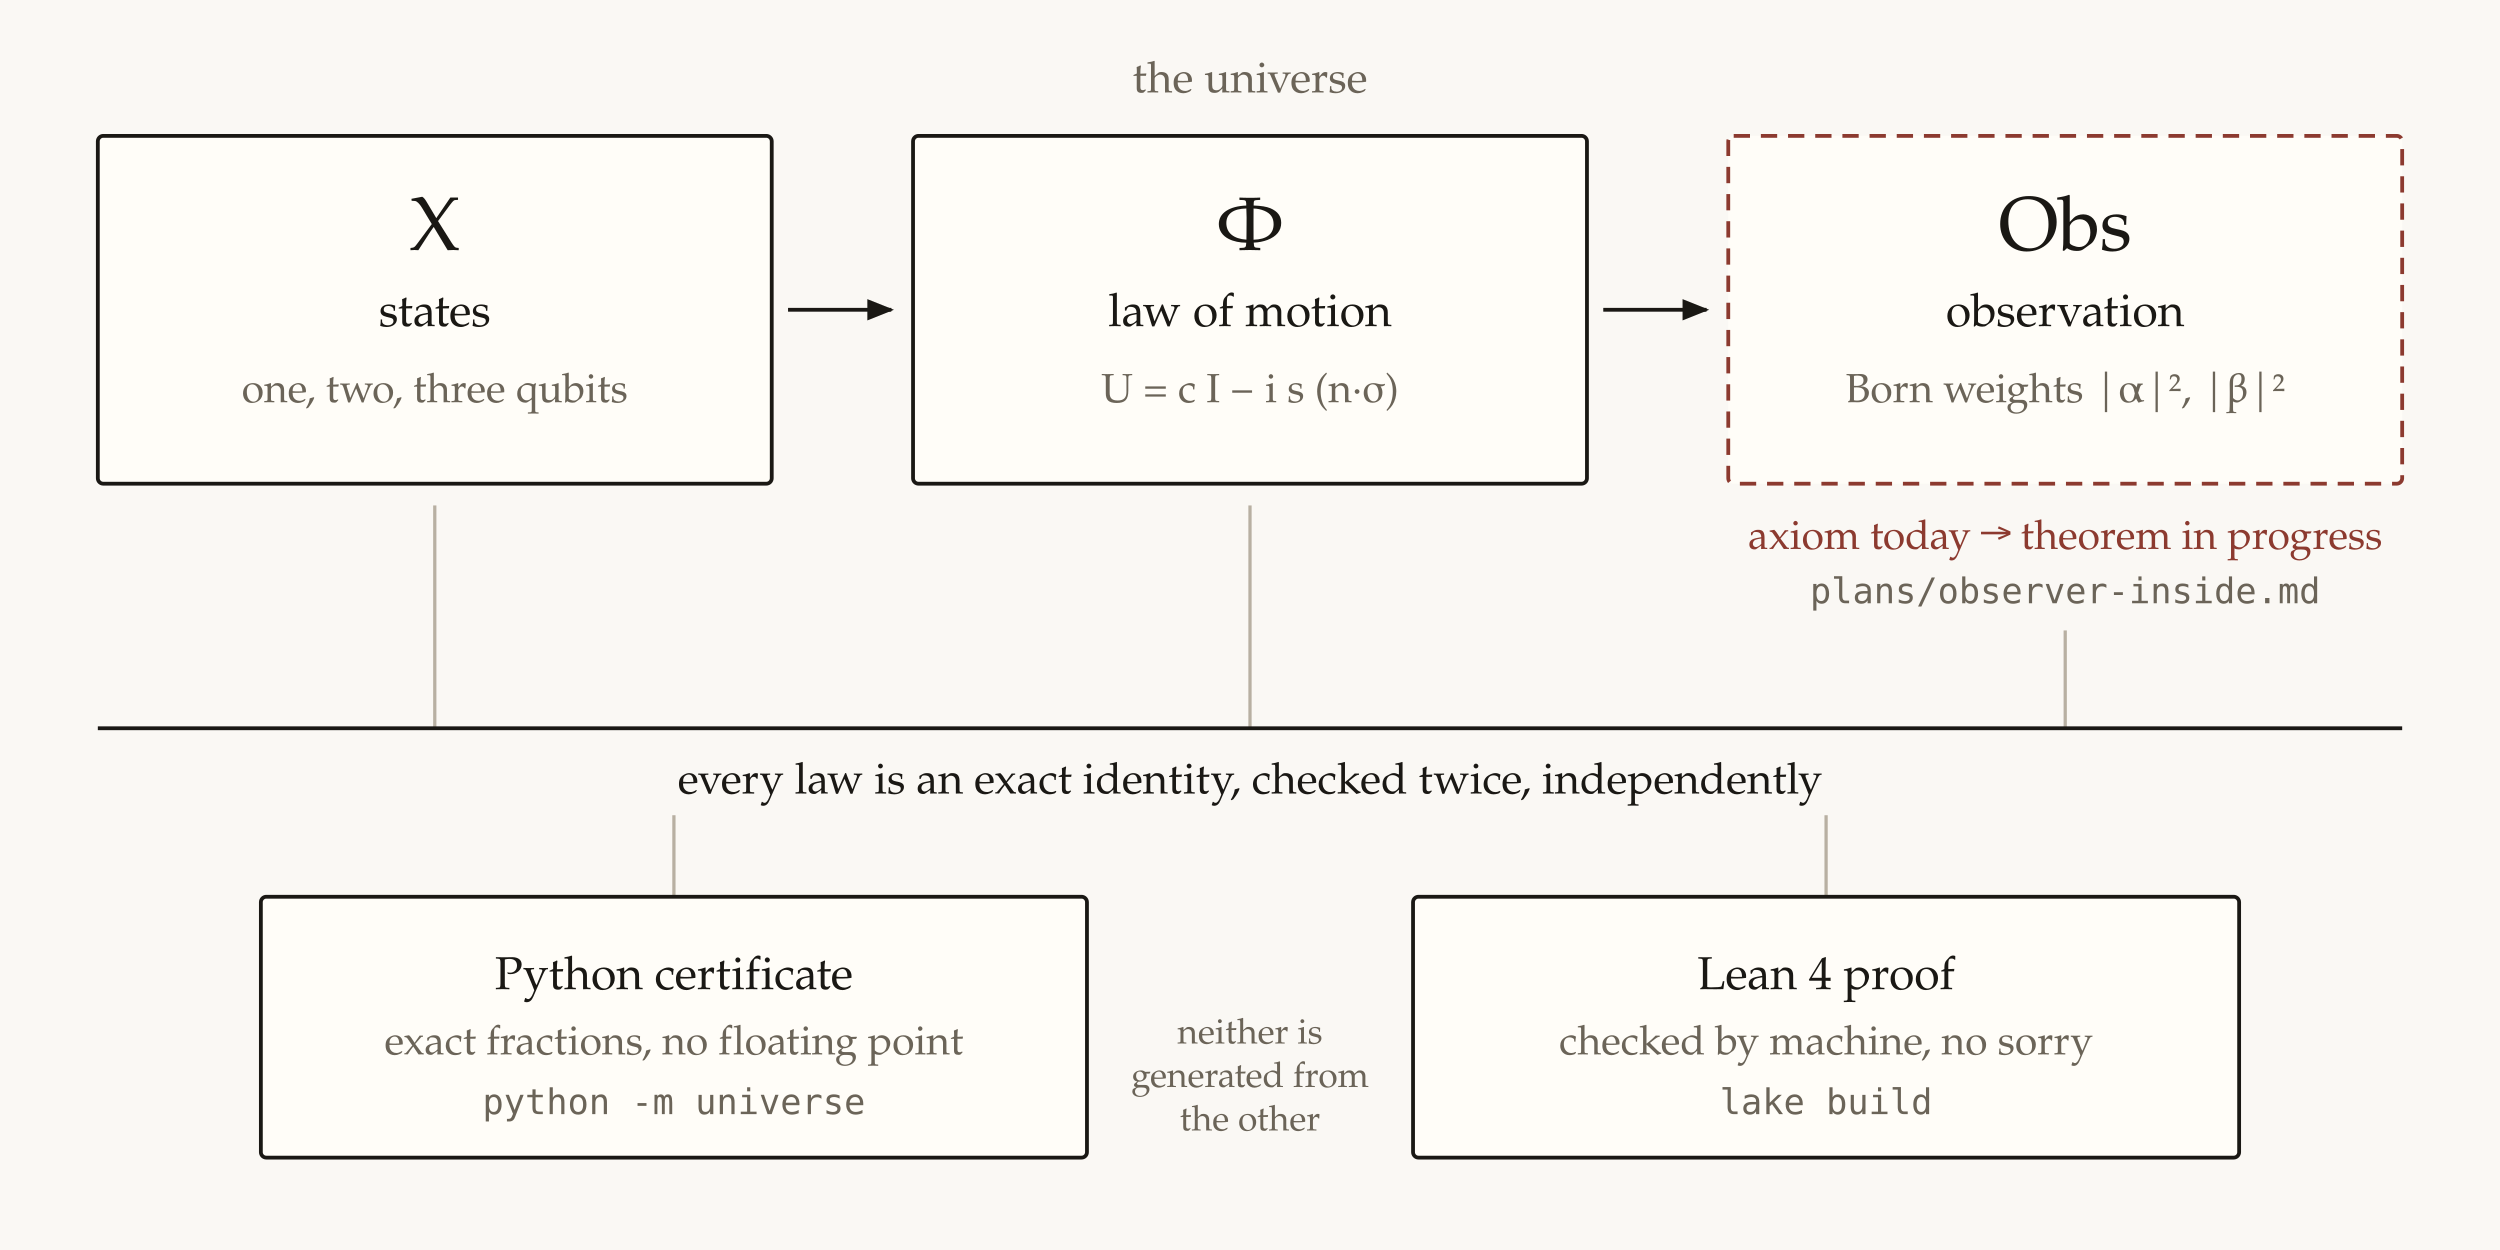
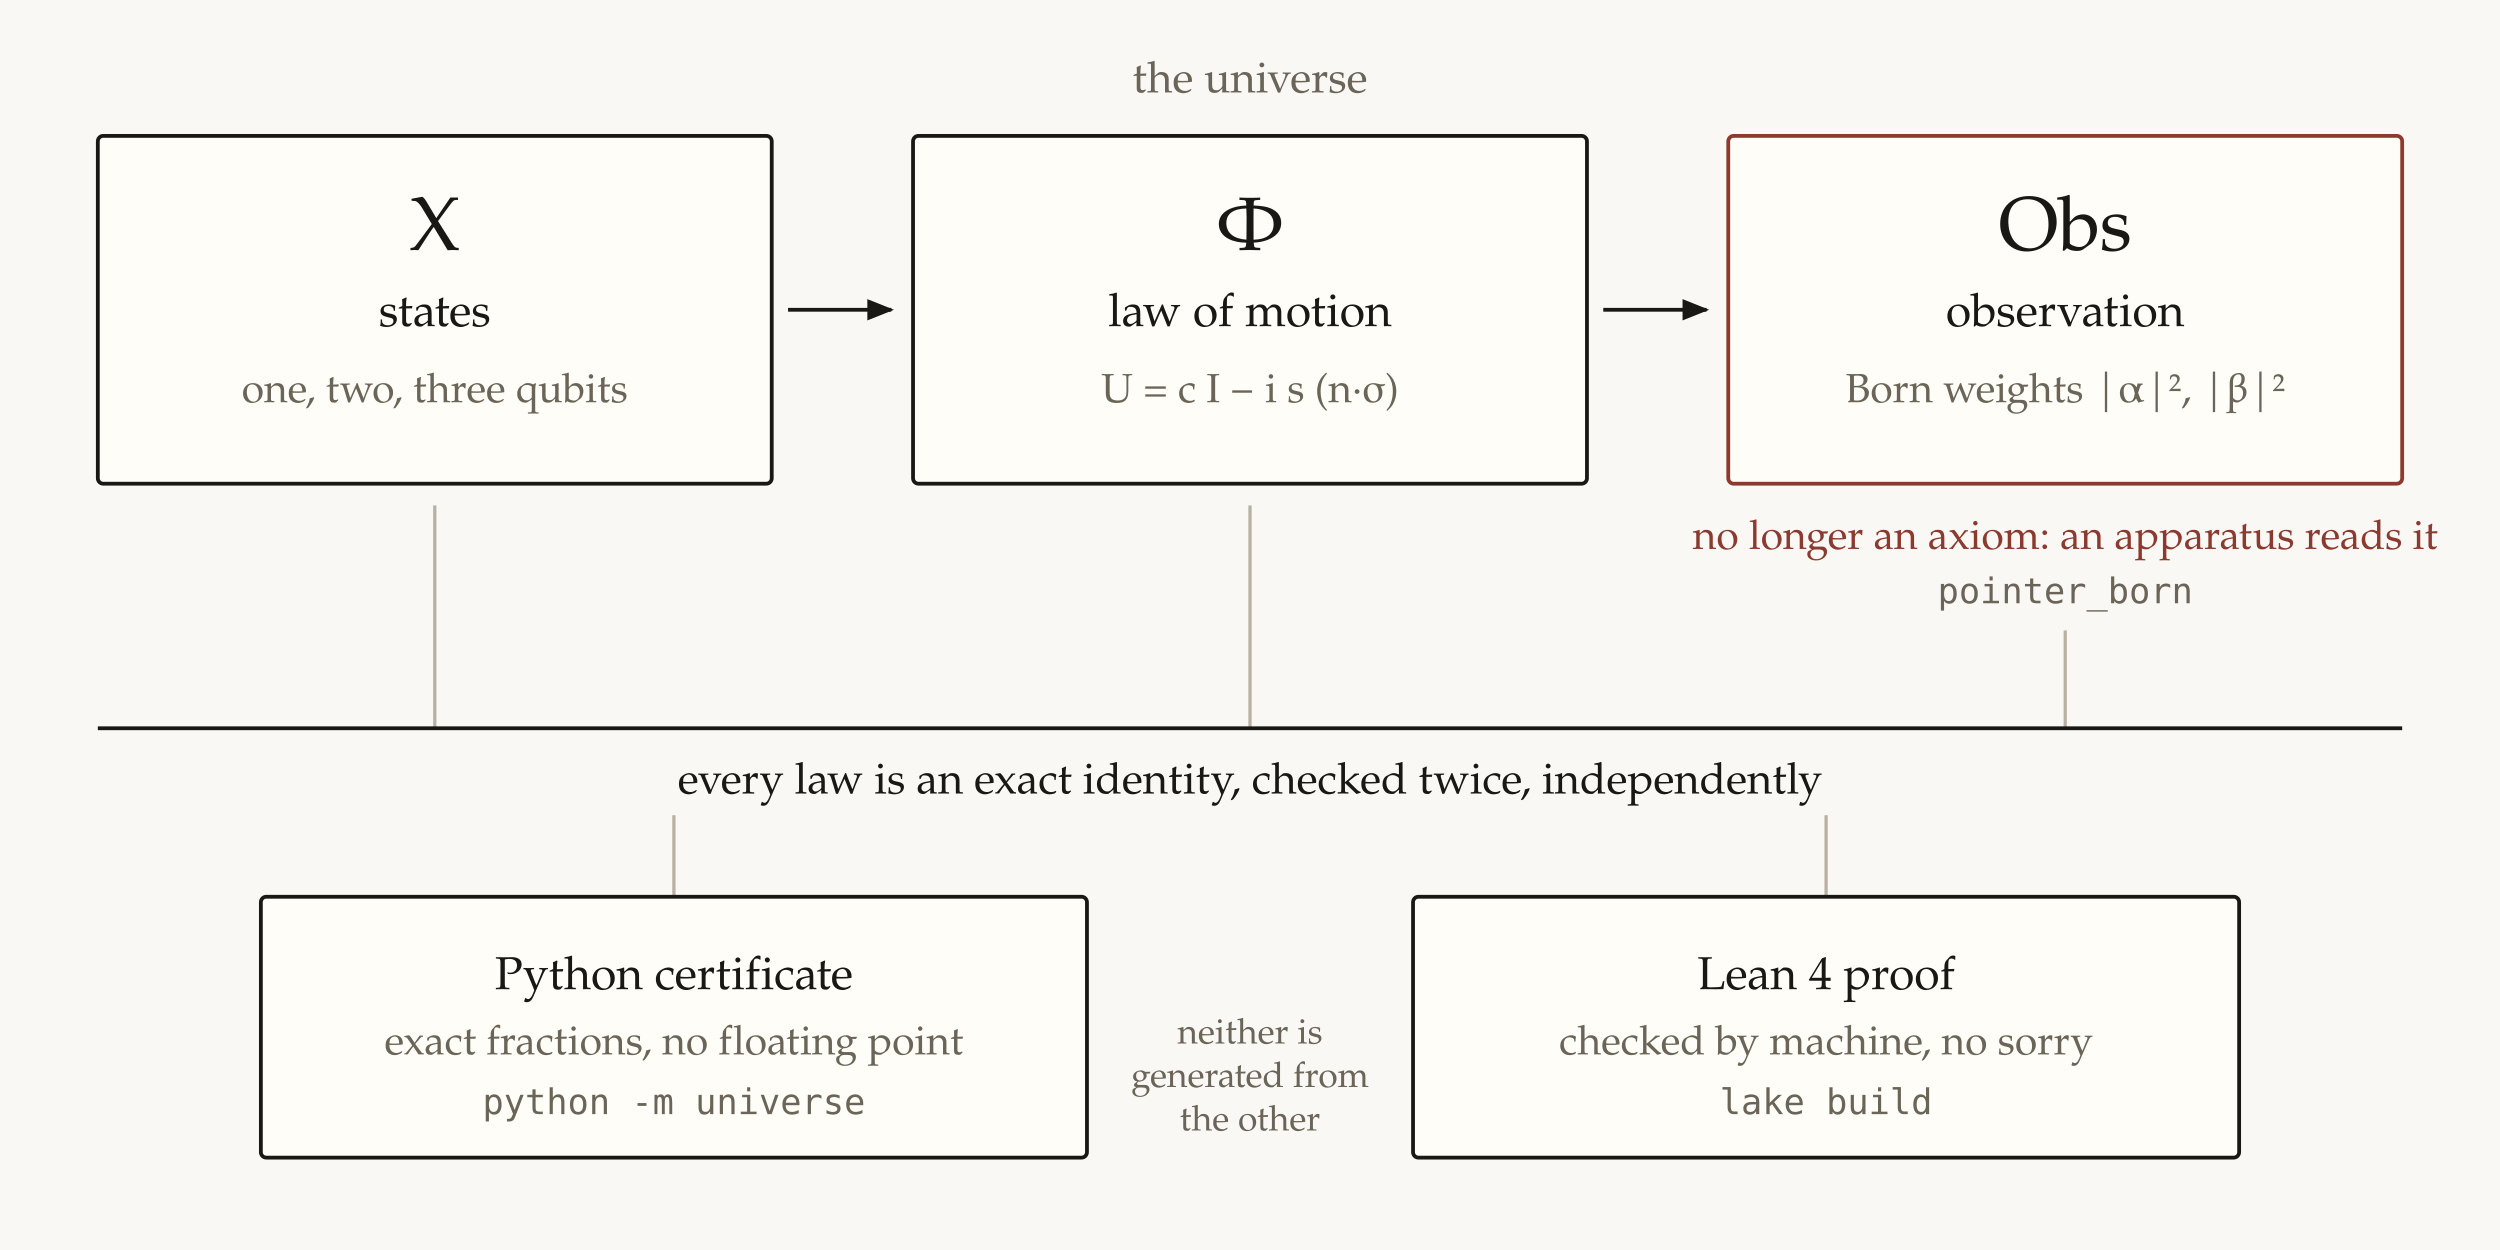
<svg xmlns="http://www.w3.org/2000/svg" viewBox="0 0 920 460" role="img">
  <rect width="920" height="460" fill="#faf8f4" />
  <defs>
    <marker id="arrow" viewBox="0 0 10 10" refX="9" refY="5" markerWidth="7" markerHeight="7" orient="auto-start-reverse">
      <path d="M 0 1 L 10 5 L 0 9 z" fill="#1a1814" />
    </marker>
  </defs>
  <style>
    text { font-family: Palatino, "Palatino Linotype", Georgia, serif; fill: #1a1814; }
    .box { fill: #fffdf8; stroke: #1a1814; stroke-width: 1.4; }
-     .open { fill: #fffdf8; stroke: #8c3a2f; stroke-width: 1.4; stroke-dasharray: 6 4; }
+     .open { fill: #fffdf8; stroke: #8c3a2f; stroke-width: 1.4; }
    .edge { stroke: #1a1814; stroke-width: 1.4; fill: none; marker-end: url(#arrow); }
    .link { stroke: #b8b0a2; stroke-width: 1.2; fill: none; }
    .sym { font-size: 28px; text-anchor: middle; }
    .name { font-size: 17px; text-anchor: middle; }
    .sub { font-size: 15px; text-anchor: middle; fill: #6b6458; }
    .code { font-family: "DejaVu Sans Mono", Menlo, monospace; font-size: 13px; text-anchor: middle; fill: #6b6458; }
    .accent { fill: #8c3a2f; }
    .band { font-size: 16px; text-anchor: middle; }
  </style>
  <text class="sub" x="460" y="34" style="font-size:16px">the universe</text>
  <rect class="box" x="36" y="50" width="248" height="128" rx="2" />
  <rect class="box" x="336" y="50" width="248" height="128" rx="2" />
  <rect class="open" x="636" y="50" width="248" height="128" rx="2" />
  <text class="sym" x="160" y="92">X</text>
  <text class="name" x="160" y="120">states</text>
  <text class="sub" x="160" y="148">one, two, three qubits</text>
  <text class="sym" x="460" y="92">Φ</text>
  <text class="name" x="460" y="120">law of motion</text>
  <text class="sub" x="460" y="148">U = c I − i s (n·σ)</text>
  <text class="sym" x="760" y="92">Obs</text>
  <text class="name" x="760" y="120">observation</text>
  <text class="sub" x="760" y="148">Born weights |α|², |β|²</text>
  <path class="edge" d="M 290 114 H 328" />
  <path class="edge" d="M 590 114 H 628" />
-   <text class="sub accent" x="760" y="202" style="fill:#8c3a2f">axiom today → theorem in progress</text>
-   <text class="code" x="760" y="222">plans/observer-inside.md</text>
+   <text class="sub accent" x="760" y="202" style="fill:#8c3a2f">no longer an axiom: an apparatus reads it</text>
+   <text class="code" x="760" y="222">pointer_born</text>
  <path class="link" d="M 160 186 V 268 M 460 186 V 268 M 760 232 V 268" />
  <line x1="36" y1="268" x2="884" y2="268" stroke="#1a1814" stroke-width="1.4" />
  <text class="band" x="460" y="292">every law is an exact identity, checked twice, independently</text>
  <path class="link" d="M 248 300 V 330 M 672 300 V 330" />
  <rect class="box" x="96" y="330" width="304" height="96" rx="2" />
  <rect class="box" x="520" y="330" width="304" height="96" rx="2" />
  <text class="name" x="248" y="364">Python certificate</text>
  <text class="sub" x="248" y="388">exact fractions, no floating point</text>
  <text class="code" x="248" y="410">python -m universe</text>
  <text class="name" x="672" y="364">Lean 4 proof</text>
  <text class="sub" x="672" y="388">checked by machine, no sorry</text>
  <text class="code" x="672" y="410">lake build</text>
  <text class="sub" x="460" y="384" style="font-size:13px">neither is</text>
  <text class="sub" x="460" y="400" style="font-size:13px">generated from</text>
  <text class="sub" x="460" y="416" style="font-size:13px">the other</text>
</svg>
